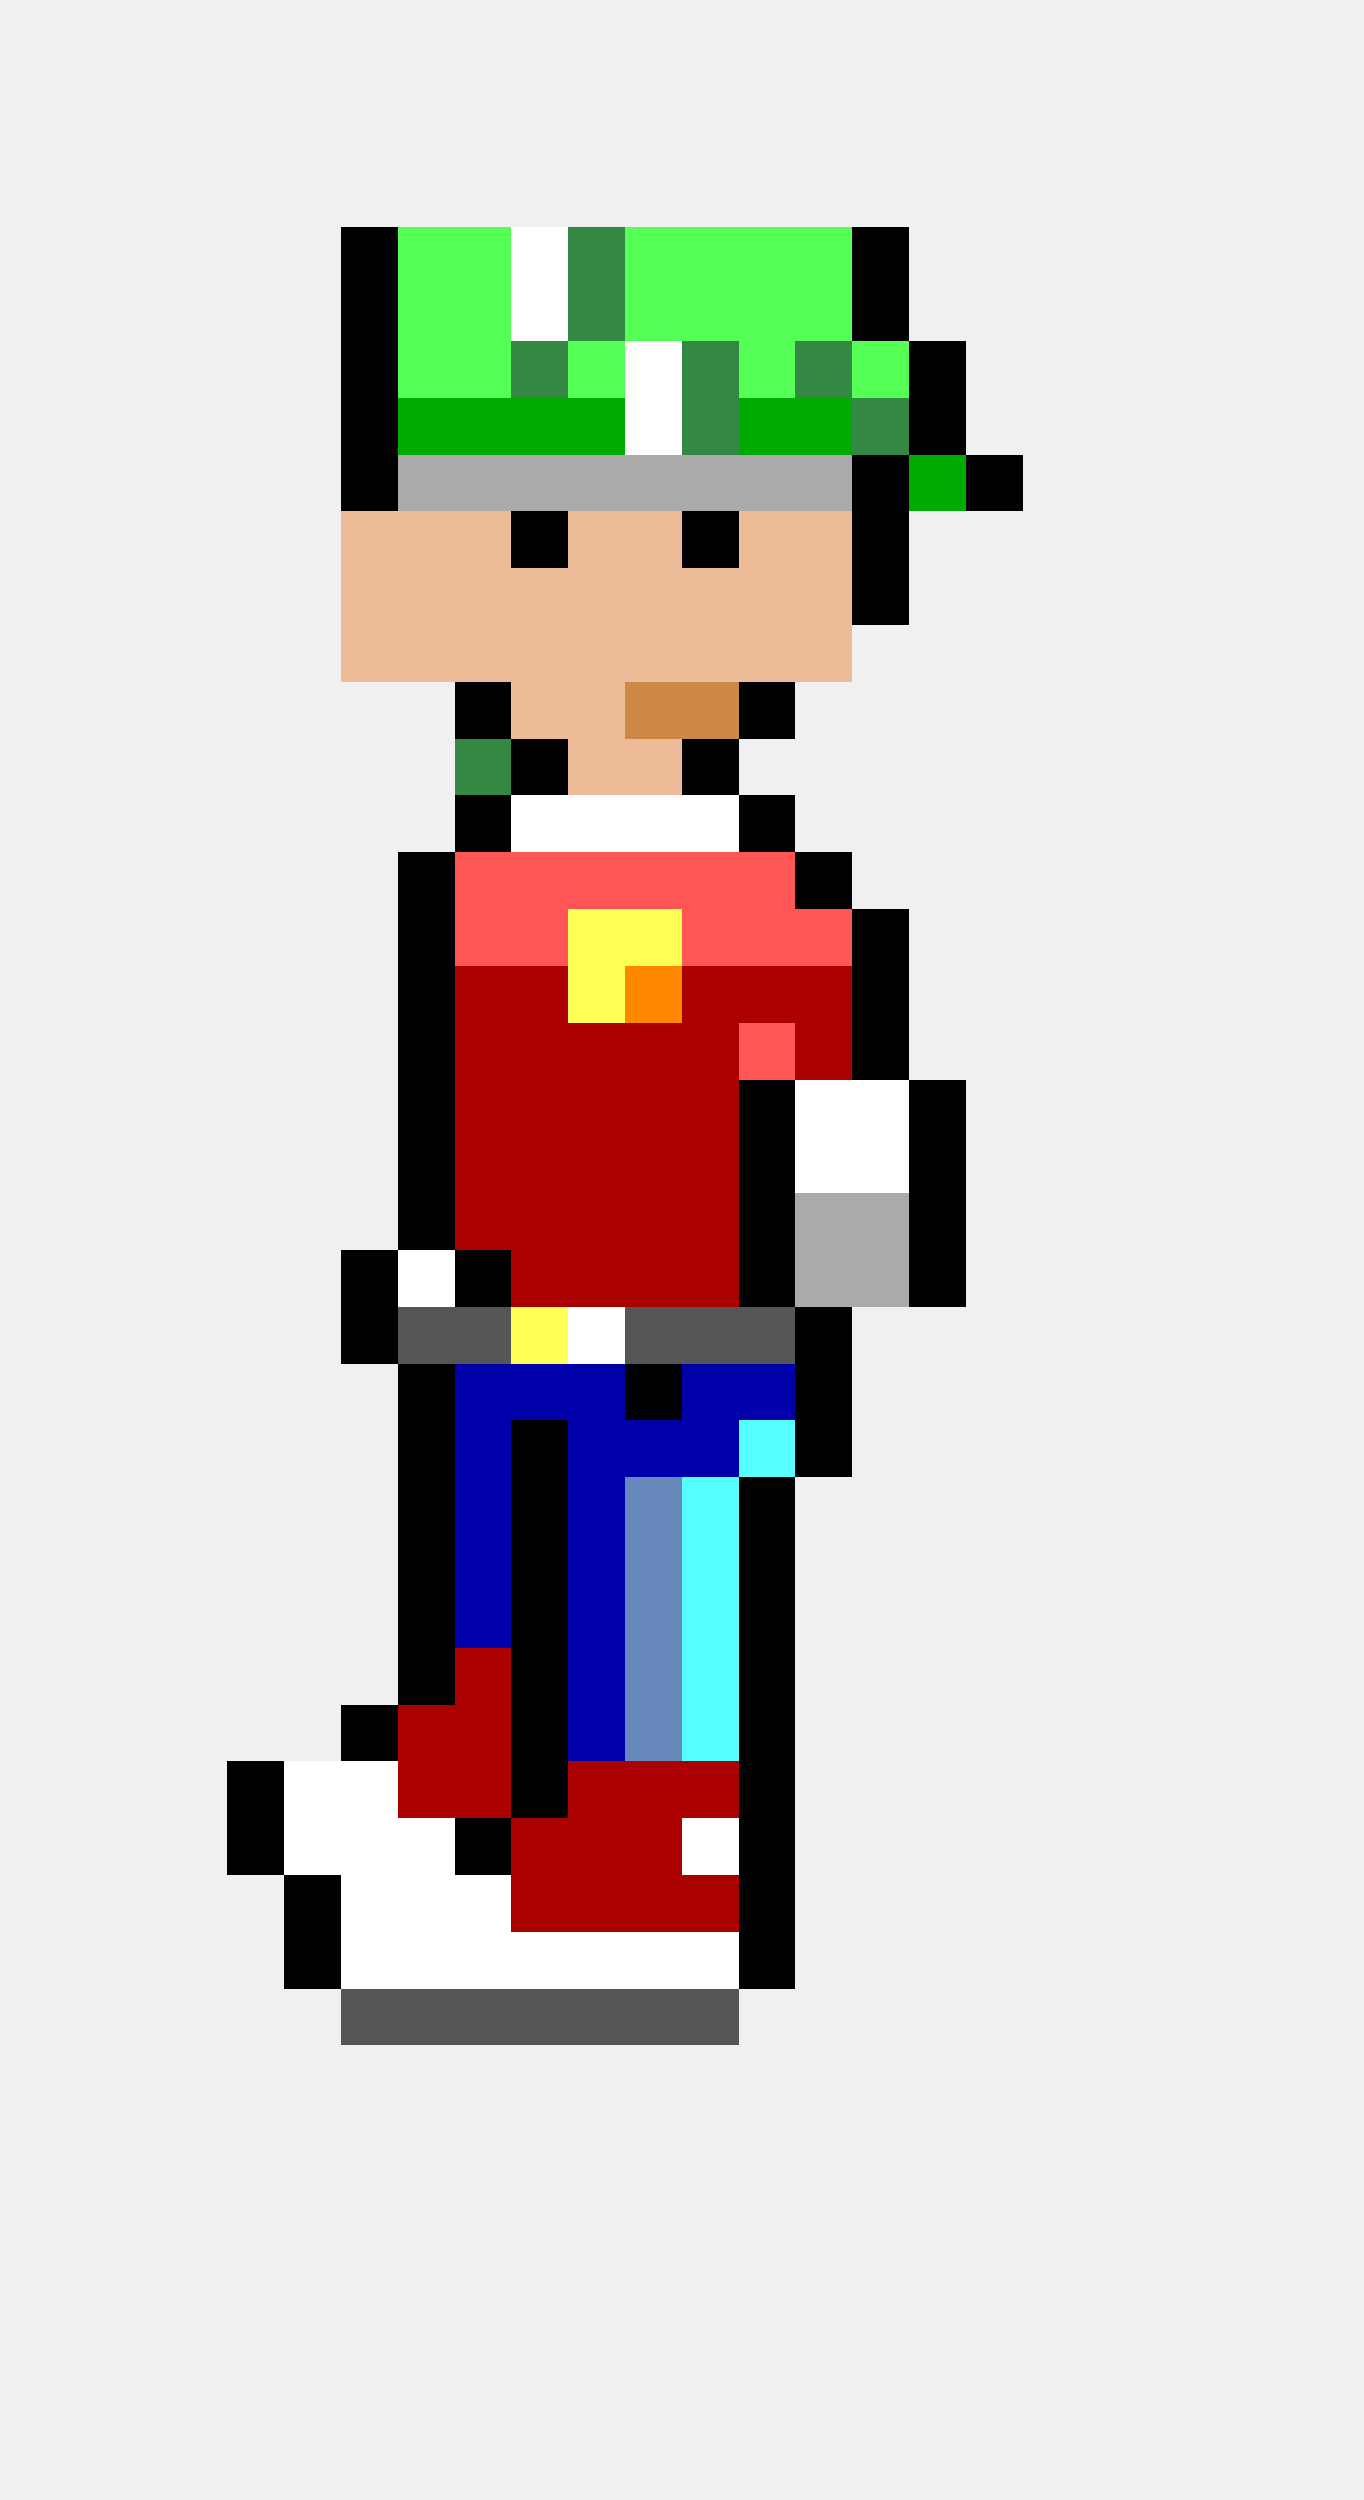
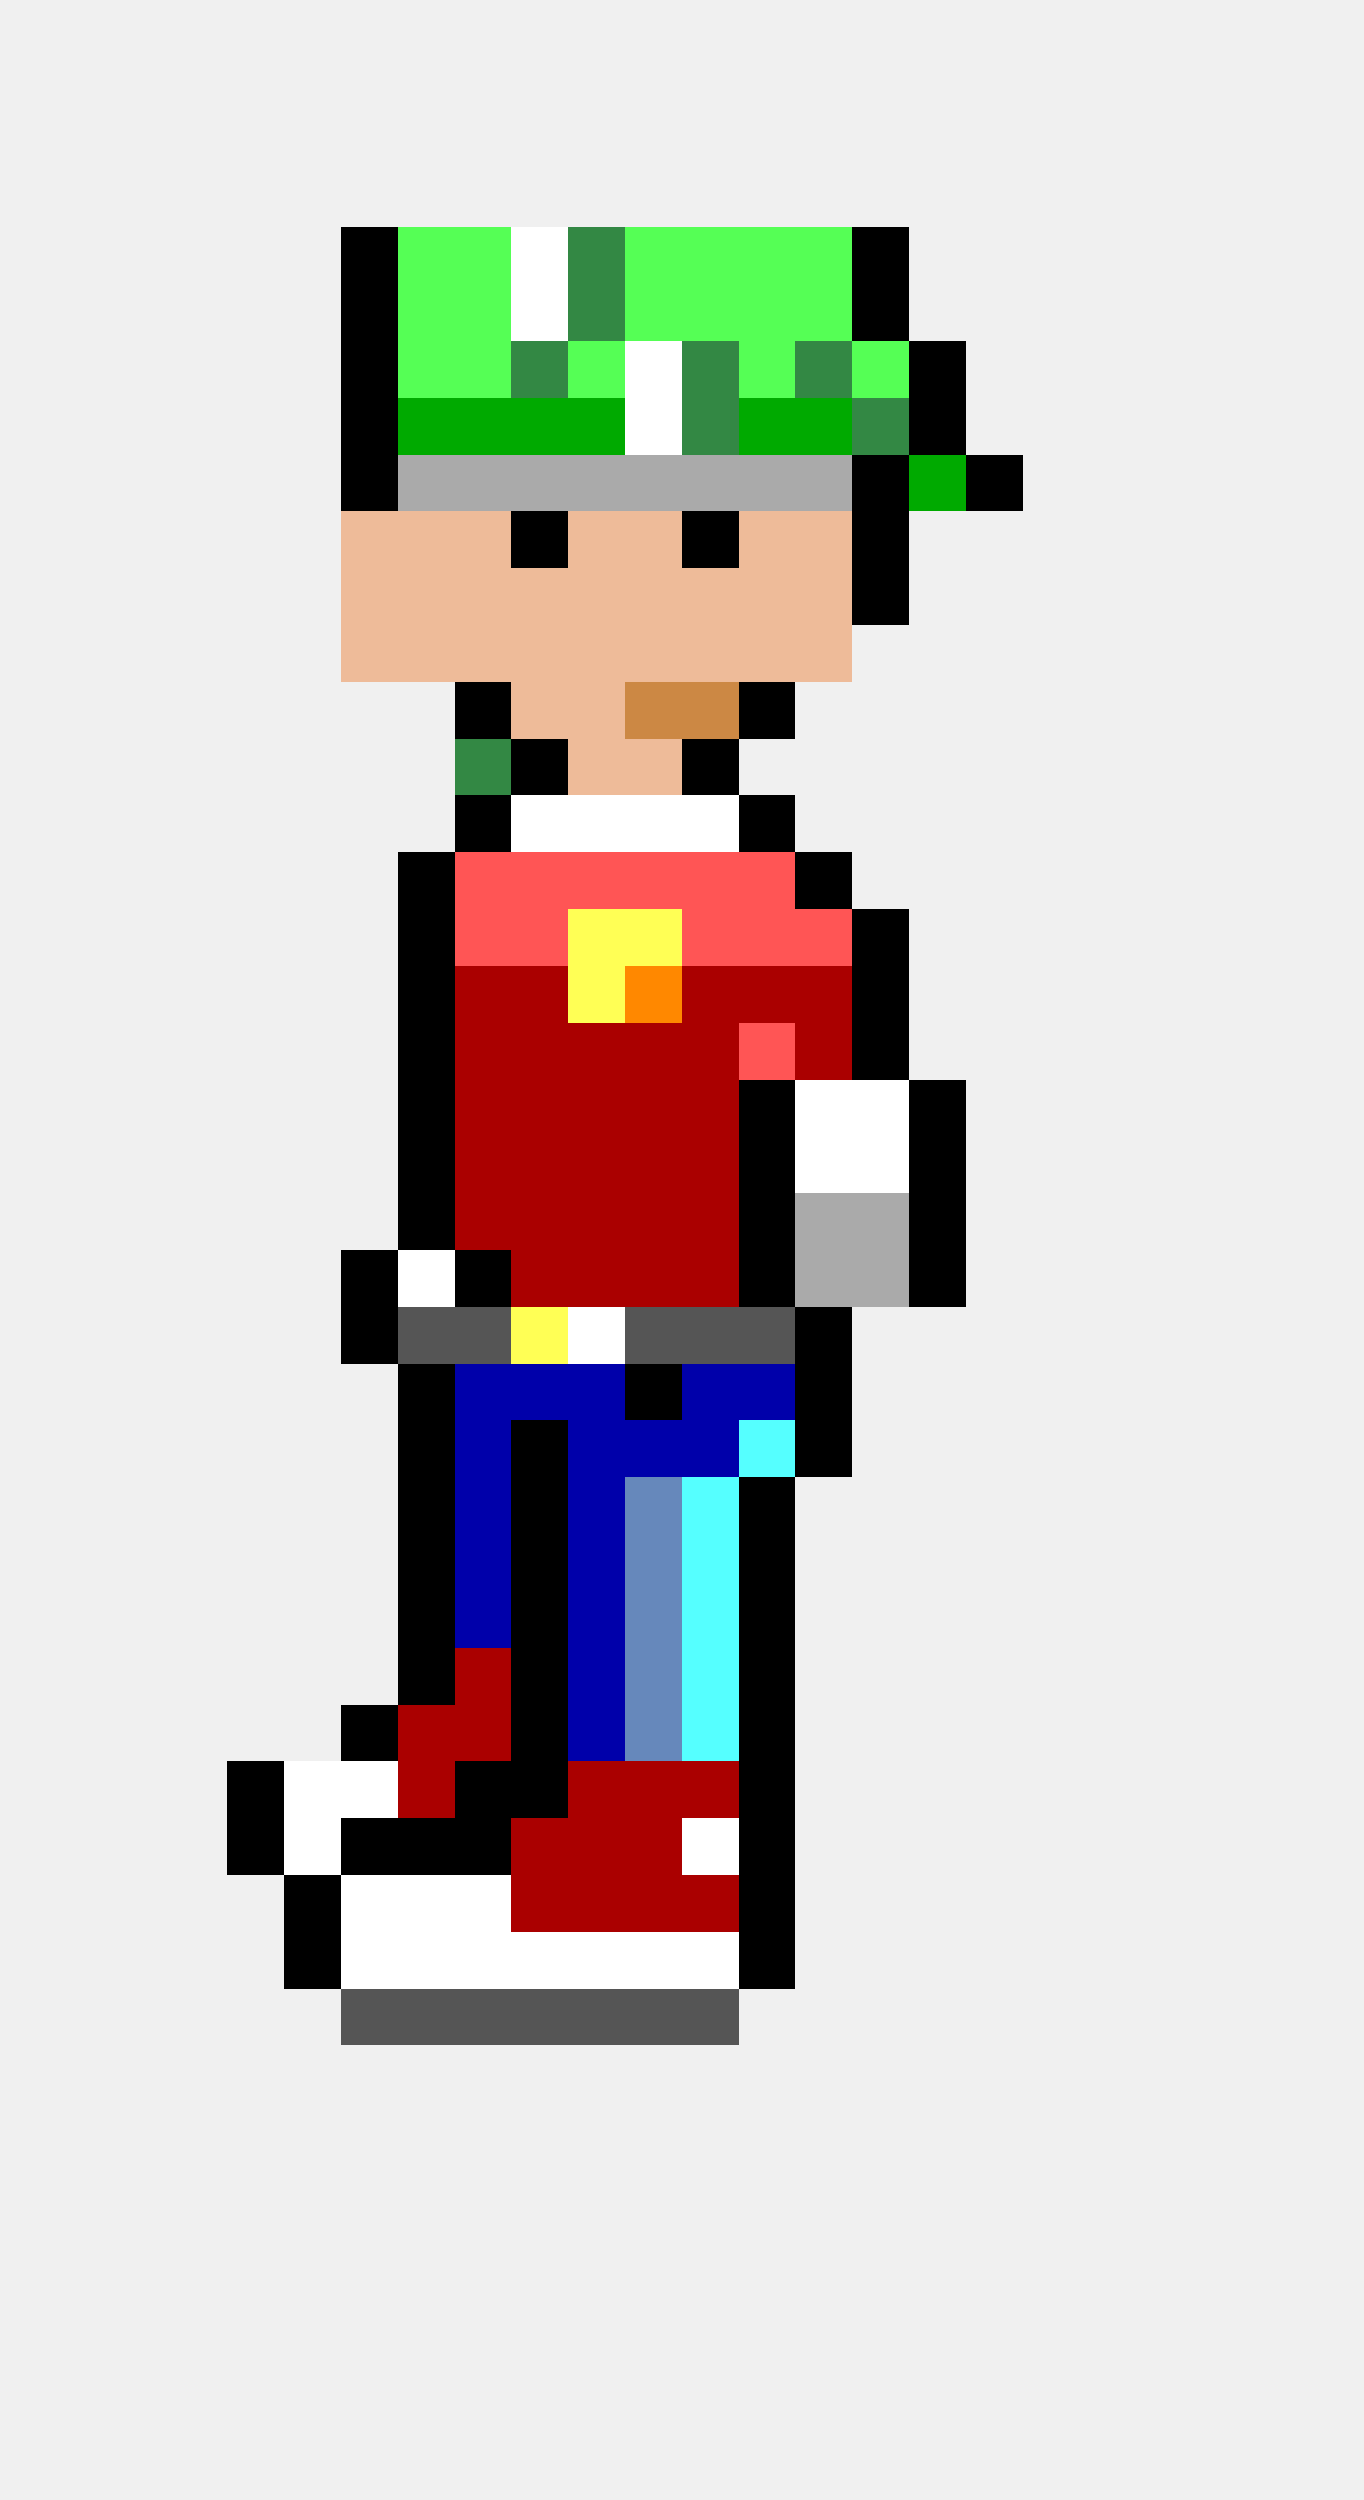
<svg xmlns="http://www.w3.org/2000/svg" width="24" height="44" viewBox="0 0 24 44" shape-rendering="crispEdges">
  <rect x="6" y="4" width="1" height="1" fill="#000000" />
  <rect x="7" y="4" width="1" height="1" fill="#55ff55" />
  <rect x="8" y="4" width="1" height="1" fill="#55ff55" />
  <rect x="9" y="4" width="1" height="1" fill="#ffffff" />
  <rect x="10" y="4" width="1" height="1" fill="#338844" />
  <rect x="11" y="4" width="1" height="1" fill="#55ff55" />
  <rect x="12" y="4" width="1" height="1" fill="#55ff55" />
  <rect x="13" y="4" width="1" height="1" fill="#55ff55" />
  <rect x="14" y="4" width="1" height="1" fill="#55ff55" />
  <rect x="15" y="4" width="1" height="1" fill="#000000" />
  <rect x="6" y="5" width="1" height="1" fill="#000000" />
  <rect x="7" y="5" width="1" height="1" fill="#55ff55" />
  <rect x="8" y="5" width="1" height="1" fill="#55ff55" />
  <rect x="9" y="5" width="1" height="1" fill="#ffffff" />
  <rect x="10" y="5" width="1" height="1" fill="#338844" />
  <rect x="11" y="5" width="1" height="1" fill="#55ff55" />
  <rect x="12" y="5" width="1" height="1" fill="#55ff55" />
  <rect x="13" y="5" width="1" height="1" fill="#55ff55" />
  <rect x="14" y="5" width="1" height="1" fill="#55ff55" />
  <rect x="15" y="5" width="1" height="1" fill="#000000" />
  <rect x="6" y="6" width="1" height="1" fill="#000000" />
  <rect x="7" y="6" width="1" height="1" fill="#55ff55" />
  <rect x="8" y="6" width="1" height="1" fill="#55ff55" />
  <rect x="9" y="6" width="1" height="1" fill="#338844" />
  <rect x="10" y="6" width="1" height="1" fill="#55ff55" />
  <rect x="11" y="6" width="1" height="1" fill="#ffffff" />
  <rect x="12" y="6" width="1" height="1" fill="#338844" />
  <rect x="13" y="6" width="1" height="1" fill="#55ff55" />
  <rect x="14" y="6" width="1" height="1" fill="#338844" />
  <rect x="15" y="6" width="1" height="1" fill="#55ff55" />
  <rect x="16" y="6" width="1" height="1" fill="#000000" />
  <rect x="6" y="7" width="1" height="1" fill="#000000" />
  <rect x="7" y="7" width="1" height="1" fill="#00aa00" />
  <rect x="8" y="7" width="1" height="1" fill="#00aa00" />
  <rect x="9" y="7" width="1" height="1" fill="#00aa00" />
  <rect x="10" y="7" width="1" height="1" fill="#00aa00" />
  <rect x="11" y="7" width="1" height="1" fill="#ffffff" />
  <rect x="12" y="7" width="1" height="1" fill="#338844" />
  <rect x="13" y="7" width="1" height="1" fill="#00aa00" />
  <rect x="14" y="7" width="1" height="1" fill="#00aa00" />
  <rect x="15" y="7" width="1" height="1" fill="#338844" />
  <rect x="16" y="7" width="1" height="1" fill="#000000" />
  <rect x="6" y="8" width="1" height="1" fill="#000000" />
  <rect x="7" y="8" width="1" height="1" fill="#aaaaaa" />
  <rect x="8" y="8" width="1" height="1" fill="#aaaaaa" />
  <rect x="9" y="8" width="1" height="1" fill="#aaaaaa" />
  <rect x="10" y="8" width="1" height="1" fill="#aaaaaa" />
  <rect x="11" y="8" width="1" height="1" fill="#aaaaaa" />
  <rect x="12" y="8" width="1" height="1" fill="#aaaaaa" />
  <rect x="13" y="8" width="1" height="1" fill="#aaaaaa" />
  <rect x="14" y="8" width="1" height="1" fill="#aaaaaa" />
  <rect x="15" y="8" width="1" height="1" fill="#000000" />
  <rect x="16" y="8" width="1" height="1" fill="#00aa00" />
  <rect x="17" y="8" width="1" height="1" fill="#000000" />
  <rect x="6" y="9" width="1" height="1" fill="#eebb99" />
  <rect x="7" y="9" width="1" height="1" fill="#eebb99" />
  <rect x="8" y="9" width="1" height="1" fill="#eebb99" />
  <rect x="9" y="9" width="1" height="1" fill="#000000" />
  <rect x="10" y="9" width="1" height="1" fill="#eebb99" />
  <rect x="11" y="9" width="1" height="1" fill="#eebb99" />
  <rect x="12" y="9" width="1" height="1" fill="#000000" />
  <rect x="13" y="9" width="1" height="1" fill="#eebb99" />
  <rect x="14" y="9" width="1" height="1" fill="#eebb99" />
  <rect x="15" y="9" width="1" height="1" fill="#000000" />
  <rect x="6" y="10" width="1" height="1" fill="#eebb99" />
  <rect x="7" y="10" width="1" height="1" fill="#eebb99" />
  <rect x="8" y="10" width="1" height="1" fill="#eebb99" />
  <rect x="9" y="10" width="1" height="1" fill="#eebb99" />
  <rect x="10" y="10" width="1" height="1" fill="#eebb99" />
  <rect x="11" y="10" width="1" height="1" fill="#eebb99" />
  <rect x="12" y="10" width="1" height="1" fill="#eebb99" />
  <rect x="13" y="10" width="1" height="1" fill="#eebb99" />
  <rect x="14" y="10" width="1" height="1" fill="#eebb99" />
  <rect x="15" y="10" width="1" height="1" fill="#000000" />
  <rect x="6" y="11" width="1" height="1" fill="#eebb99" />
  <rect x="7" y="11" width="1" height="1" fill="#eebb99" />
  <rect x="8" y="11" width="1" height="1" fill="#eebb99" />
  <rect x="9" y="11" width="1" height="1" fill="#eebb99" />
  <rect x="10" y="11" width="1" height="1" fill="#eebb99" />
  <rect x="11" y="11" width="1" height="1" fill="#eebb99" />
  <rect x="12" y="11" width="1" height="1" fill="#eebb99" />
  <rect x="13" y="11" width="1" height="1" fill="#eebb99" />
  <rect x="14" y="11" width="1" height="1" fill="#eebb99" />
  <rect x="8" y="12" width="1" height="1" fill="#000000" />
  <rect x="9" y="12" width="1" height="1" fill="#eebb99" />
  <rect x="10" y="12" width="1" height="1" fill="#eebb99" />
  <rect x="11" y="12" width="1" height="1" fill="#cc8844" />
  <rect x="12" y="12" width="1" height="1" fill="#cc8844" />
  <rect x="13" y="12" width="1" height="1" fill="#000000" />
  <rect x="8" y="13" width="1" height="1" fill="#338844" />
  <rect x="9" y="13" width="1" height="1" fill="#000000" />
  <rect x="10" y="13" width="1" height="1" fill="#eebb99" />
  <rect x="11" y="13" width="1" height="1" fill="#eebb99" />
  <rect x="12" y="13" width="1" height="1" fill="#000000" />
  <rect x="8" y="14" width="1" height="1" fill="#000000" />
  <rect x="9" y="14" width="1" height="1" fill="#ffffff" />
  <rect x="10" y="14" width="1" height="1" fill="#ffffff" />
  <rect x="11" y="14" width="1" height="1" fill="#ffffff" />
  <rect x="12" y="14" width="1" height="1" fill="#ffffff" />
  <rect x="13" y="14" width="1" height="1" fill="#000000" />
  <rect x="7" y="15" width="1" height="1" fill="#000000" />
  <rect x="8" y="15" width="1" height="1" fill="#ff5555" />
  <rect x="9" y="15" width="1" height="1" fill="#ff5555" />
  <rect x="10" y="15" width="1" height="1" fill="#ff5555" />
  <rect x="11" y="15" width="1" height="1" fill="#ff5555" />
  <rect x="12" y="15" width="1" height="1" fill="#ff5555" />
  <rect x="13" y="15" width="1" height="1" fill="#ff5555" />
  <rect x="14" y="15" width="1" height="1" fill="#000000" />
  <rect x="7" y="16" width="1" height="1" fill="#000000" />
  <rect x="8" y="16" width="1" height="1" fill="#ff5555" />
  <rect x="9" y="16" width="1" height="1" fill="#ff5555" />
  <rect x="10" y="16" width="1" height="1" fill="#ffff55" />
  <rect x="11" y="16" width="1" height="1" fill="#ffff55" />
  <rect x="12" y="16" width="1" height="1" fill="#ff5555" />
  <rect x="13" y="16" width="1" height="1" fill="#ff5555" />
  <rect x="14" y="16" width="1" height="1" fill="#ff5555" />
  <rect x="15" y="16" width="1" height="1" fill="#000000" />
  <rect x="7" y="17" width="1" height="1" fill="#000000" />
  <rect x="8" y="17" width="1" height="1" fill="#aa0000" />
  <rect x="9" y="17" width="1" height="1" fill="#aa0000" />
  <rect x="10" y="17" width="1" height="1" fill="#ffff55" />
  <rect x="11" y="17" width="1" height="1" fill="#ff8800" />
  <rect x="12" y="17" width="1" height="1" fill="#aa0000" />
  <rect x="13" y="17" width="1" height="1" fill="#aa0000" />
  <rect x="14" y="17" width="1" height="1" fill="#aa0000" />
  <rect x="15" y="17" width="1" height="1" fill="#000000" />
  <rect x="7" y="18" width="1" height="1" fill="#000000" />
  <rect x="8" y="18" width="1" height="1" fill="#aa0000" />
  <rect x="9" y="18" width="1" height="1" fill="#aa0000" />
  <rect x="10" y="18" width="1" height="1" fill="#aa0000" />
  <rect x="11" y="18" width="1" height="1" fill="#aa0000" />
  <rect x="12" y="18" width="1" height="1" fill="#aa0000" />
  <rect x="13" y="18" width="1" height="1" fill="#ff5555" />
  <rect x="14" y="18" width="1" height="1" fill="#aa0000" />
  <rect x="15" y="18" width="1" height="1" fill="#000000" />
  <rect x="7" y="19" width="1" height="1" fill="#000000" />
  <rect x="8" y="19" width="1" height="1" fill="#aa0000" />
  <rect x="9" y="19" width="1" height="1" fill="#aa0000" />
  <rect x="10" y="19" width="1" height="1" fill="#aa0000" />
  <rect x="11" y="19" width="1" height="1" fill="#aa0000" />
  <rect x="12" y="19" width="1" height="1" fill="#aa0000" />
  <rect x="13" y="19" width="1" height="1" fill="#000000" />
  <rect x="14" y="19" width="1" height="1" fill="#ffffff" />
  <rect x="15" y="19" width="1" height="1" fill="#ffffff" />
  <rect x="16" y="19" width="1" height="1" fill="#000000" />
  <rect x="7" y="20" width="1" height="1" fill="#000000" />
  <rect x="8" y="20" width="1" height="1" fill="#aa0000" />
  <rect x="9" y="20" width="1" height="1" fill="#aa0000" />
  <rect x="10" y="20" width="1" height="1" fill="#aa0000" />
  <rect x="11" y="20" width="1" height="1" fill="#aa0000" />
  <rect x="12" y="20" width="1" height="1" fill="#aa0000" />
  <rect x="13" y="20" width="1" height="1" fill="#000000" />
  <rect x="14" y="20" width="1" height="1" fill="#ffffff" />
  <rect x="15" y="20" width="1" height="1" fill="#ffffff" />
  <rect x="16" y="20" width="1" height="1" fill="#000000" />
  <rect x="7" y="21" width="1" height="1" fill="#000000" />
  <rect x="8" y="21" width="1" height="1" fill="#aa0000" />
  <rect x="9" y="21" width="1" height="1" fill="#aa0000" />
  <rect x="10" y="21" width="1" height="1" fill="#aa0000" />
  <rect x="11" y="21" width="1" height="1" fill="#aa0000" />
  <rect x="12" y="21" width="1" height="1" fill="#aa0000" />
  <rect x="13" y="21" width="1" height="1" fill="#000000" />
  <rect x="14" y="21" width="1" height="1" fill="#aaaaaa" />
  <rect x="15" y="21" width="1" height="1" fill="#aaaaaa" />
  <rect x="16" y="21" width="1" height="1" fill="#000000" />
  <rect x="6" y="22" width="1" height="1" fill="#000000" />
  <rect x="7" y="22" width="1" height="1" fill="#ffffff" />
  <rect x="8" y="22" width="1" height="1" fill="#000000" />
  <rect x="9" y="22" width="1" height="1" fill="#aa0000" />
  <rect x="10" y="22" width="1" height="1" fill="#aa0000" />
  <rect x="11" y="22" width="1" height="1" fill="#aa0000" />
  <rect x="12" y="22" width="1" height="1" fill="#aa0000" />
  <rect x="13" y="22" width="1" height="1" fill="#000000" />
  <rect x="14" y="22" width="1" height="1" fill="#aaaaaa" />
  <rect x="15" y="22" width="1" height="1" fill="#aaaaaa" />
  <rect x="16" y="22" width="1" height="1" fill="#000000" />
  <rect x="6" y="23" width="1" height="1" fill="#000000" />
  <rect x="7" y="23" width="1" height="1" fill="#555555" />
  <rect x="8" y="23" width="1" height="1" fill="#555555" />
  <rect x="9" y="23" width="1" height="1" fill="#ffff55" />
  <rect x="10" y="23" width="1" height="1" fill="#ffffff" />
  <rect x="11" y="23" width="1" height="1" fill="#555555" />
  <rect x="12" y="23" width="1" height="1" fill="#555555" />
  <rect x="13" y="23" width="1" height="1" fill="#555555" />
  <rect x="14" y="23" width="1" height="1" fill="#000000" />
  <rect x="7" y="24" width="1" height="1" fill="#000000" />
  <rect x="8" y="24" width="1" height="1" fill="#0000aa" />
  <rect x="9" y="24" width="1" height="1" fill="#0000aa" />
  <rect x="10" y="24" width="1" height="1" fill="#0000aa" />
  <rect x="11" y="24" width="1" height="1" fill="#000000" />
  <rect x="12" y="24" width="1" height="1" fill="#0000aa" />
  <rect x="13" y="24" width="1" height="1" fill="#0000aa" />
  <rect x="14" y="24" width="1" height="1" fill="#000000" />
  <rect x="7" y="25" width="1" height="1" fill="#000000" />
  <rect x="8" y="25" width="1" height="1" fill="#0000aa" />
  <rect x="9" y="25" width="1" height="1" fill="#000000" />
  <rect x="10" y="25" width="1" height="1" fill="#0000aa" />
  <rect x="11" y="25" width="1" height="1" fill="#0000aa" />
  <rect x="12" y="25" width="1" height="1" fill="#0000aa" />
  <rect x="13" y="25" width="1" height="1" fill="#55ffff" />
  <rect x="14" y="25" width="1" height="1" fill="#000000" />
  <rect x="7" y="26" width="1" height="1" fill="#000000" />
  <rect x="8" y="26" width="1" height="1" fill="#0000aa" />
  <rect x="9" y="26" width="1" height="1" fill="#000000" />
  <rect x="10" y="26" width="1" height="1" fill="#0000aa" />
  <rect x="11" y="26" width="1" height="1" fill="#6688bb" />
  <rect x="12" y="26" width="1" height="1" fill="#55ffff" />
  <rect x="13" y="26" width="1" height="1" fill="#000000" />
  <rect x="7" y="27" width="1" height="1" fill="#000000" />
  <rect x="8" y="27" width="1" height="1" fill="#0000aa" />
  <rect x="9" y="27" width="1" height="1" fill="#000000" />
  <rect x="10" y="27" width="1" height="1" fill="#0000aa" />
  <rect x="11" y="27" width="1" height="1" fill="#6688bb" />
  <rect x="12" y="27" width="1" height="1" fill="#55ffff" />
  <rect x="13" y="27" width="1" height="1" fill="#000000" />
  <rect x="7" y="28" width="1" height="1" fill="#000000" />
  <rect x="8" y="28" width="1" height="1" fill="#0000aa" />
  <rect x="9" y="28" width="1" height="1" fill="#000000" />
  <rect x="10" y="28" width="1" height="1" fill="#0000aa" />
  <rect x="11" y="28" width="1" height="1" fill="#6688bb" />
  <rect x="12" y="28" width="1" height="1" fill="#55ffff" />
  <rect x="13" y="28" width="1" height="1" fill="#000000" />
  <rect x="7" y="29" width="1" height="1" fill="#000000" />
  <rect x="8" y="29" width="1" height="1" fill="#aa0000" />
  <rect x="9" y="29" width="1" height="1" fill="#000000" />
  <rect x="10" y="29" width="1" height="1" fill="#0000aa" />
  <rect x="11" y="29" width="1" height="1" fill="#6688bb" />
  <rect x="12" y="29" width="1" height="1" fill="#55ffff" />
  <rect x="13" y="29" width="1" height="1" fill="#000000" />
  <rect x="6" y="30" width="1" height="1" fill="#000000" />
  <rect x="7" y="30" width="1" height="1" fill="#aa0000" />
  <rect x="8" y="30" width="1" height="1" fill="#aa0000" />
  <rect x="9" y="30" width="1" height="1" fill="#000000" />
  <rect x="10" y="30" width="1" height="1" fill="#0000aa" />
  <rect x="11" y="30" width="1" height="1" fill="#6688bb" />
  <rect x="12" y="30" width="1" height="1" fill="#55ffff" />
  <rect x="13" y="30" width="1" height="1" fill="#000000" />
  <rect x="4" y="31" width="1" height="1" fill="#000000" />
  <rect x="5" y="31" width="1" height="1" fill="#ffffff" />
  <rect x="6" y="31" width="1" height="1" fill="#ffffff" />
  <rect x="7" y="31" width="1" height="1" fill="#aa0000" />
-   <rect x="8" y="31" width="1" height="1" fill="#aa0000" />
+   <rect x="8" y="31" width="1" height="1" fill="#000000" />
  <rect x="9" y="31" width="1" height="1" fill="#000000" />
  <rect x="10" y="31" width="1" height="1" fill="#aa0000" />
  <rect x="11" y="31" width="1" height="1" fill="#aa0000" />
  <rect x="12" y="31" width="1" height="1" fill="#aa0000" />
  <rect x="13" y="31" width="1" height="1" fill="#000000" />
  <rect x="4" y="32" width="1" height="1" fill="#000000" />
  <rect x="5" y="32" width="1" height="1" fill="#ffffff" />
-   <rect x="6" y="32" width="1" height="1" fill="#ffffff" />
-   <rect x="7" y="32" width="1" height="1" fill="#ffffff" />
+   <rect x="6" y="32" width="1" height="1" fill="#000000" />
+   <rect x="7" y="32" width="1" height="1" fill="#000000" />
  <rect x="8" y="32" width="1" height="1" fill="#000000" />
  <rect x="9" y="32" width="1" height="1" fill="#aa0000" />
  <rect x="10" y="32" width="1" height="1" fill="#aa0000" />
  <rect x="11" y="32" width="1" height="1" fill="#aa0000" />
  <rect x="12" y="32" width="1" height="1" fill="#ffffff" />
  <rect x="13" y="32" width="1" height="1" fill="#000000" />
  <rect x="5" y="33" width="1" height="1" fill="#000000" />
  <rect x="6" y="33" width="1" height="1" fill="#ffffff" />
  <rect x="7" y="33" width="1" height="1" fill="#ffffff" />
  <rect x="8" y="33" width="1" height="1" fill="#ffffff" />
  <rect x="9" y="33" width="1" height="1" fill="#aa0000" />
  <rect x="10" y="33" width="1" height="1" fill="#aa0000" />
  <rect x="11" y="33" width="1" height="1" fill="#aa0000" />
  <rect x="12" y="33" width="1" height="1" fill="#aa0000" />
  <rect x="13" y="33" width="1" height="1" fill="#000000" />
  <rect x="5" y="34" width="1" height="1" fill="#000000" />
  <rect x="6" y="34" width="1" height="1" fill="#ffffff" />
  <rect x="7" y="34" width="1" height="1" fill="#ffffff" />
  <rect x="8" y="34" width="1" height="1" fill="#ffffff" />
  <rect x="9" y="34" width="1" height="1" fill="#ffffff" />
  <rect x="10" y="34" width="1" height="1" fill="#ffffff" />
  <rect x="11" y="34" width="1" height="1" fill="#ffffff" />
  <rect x="12" y="34" width="1" height="1" fill="#ffffff" />
  <rect x="13" y="34" width="1" height="1" fill="#000000" />
  <rect x="6" y="35" width="1" height="1" fill="#555555" />
  <rect x="7" y="35" width="1" height="1" fill="#555555" />
  <rect x="8" y="35" width="1" height="1" fill="#555555" />
  <rect x="9" y="35" width="1" height="1" fill="#555555" />
  <rect x="10" y="35" width="1" height="1" fill="#555555" />
  <rect x="11" y="35" width="1" height="1" fill="#555555" />
  <rect x="12" y="35" width="1" height="1" fill="#555555" />
</svg>
